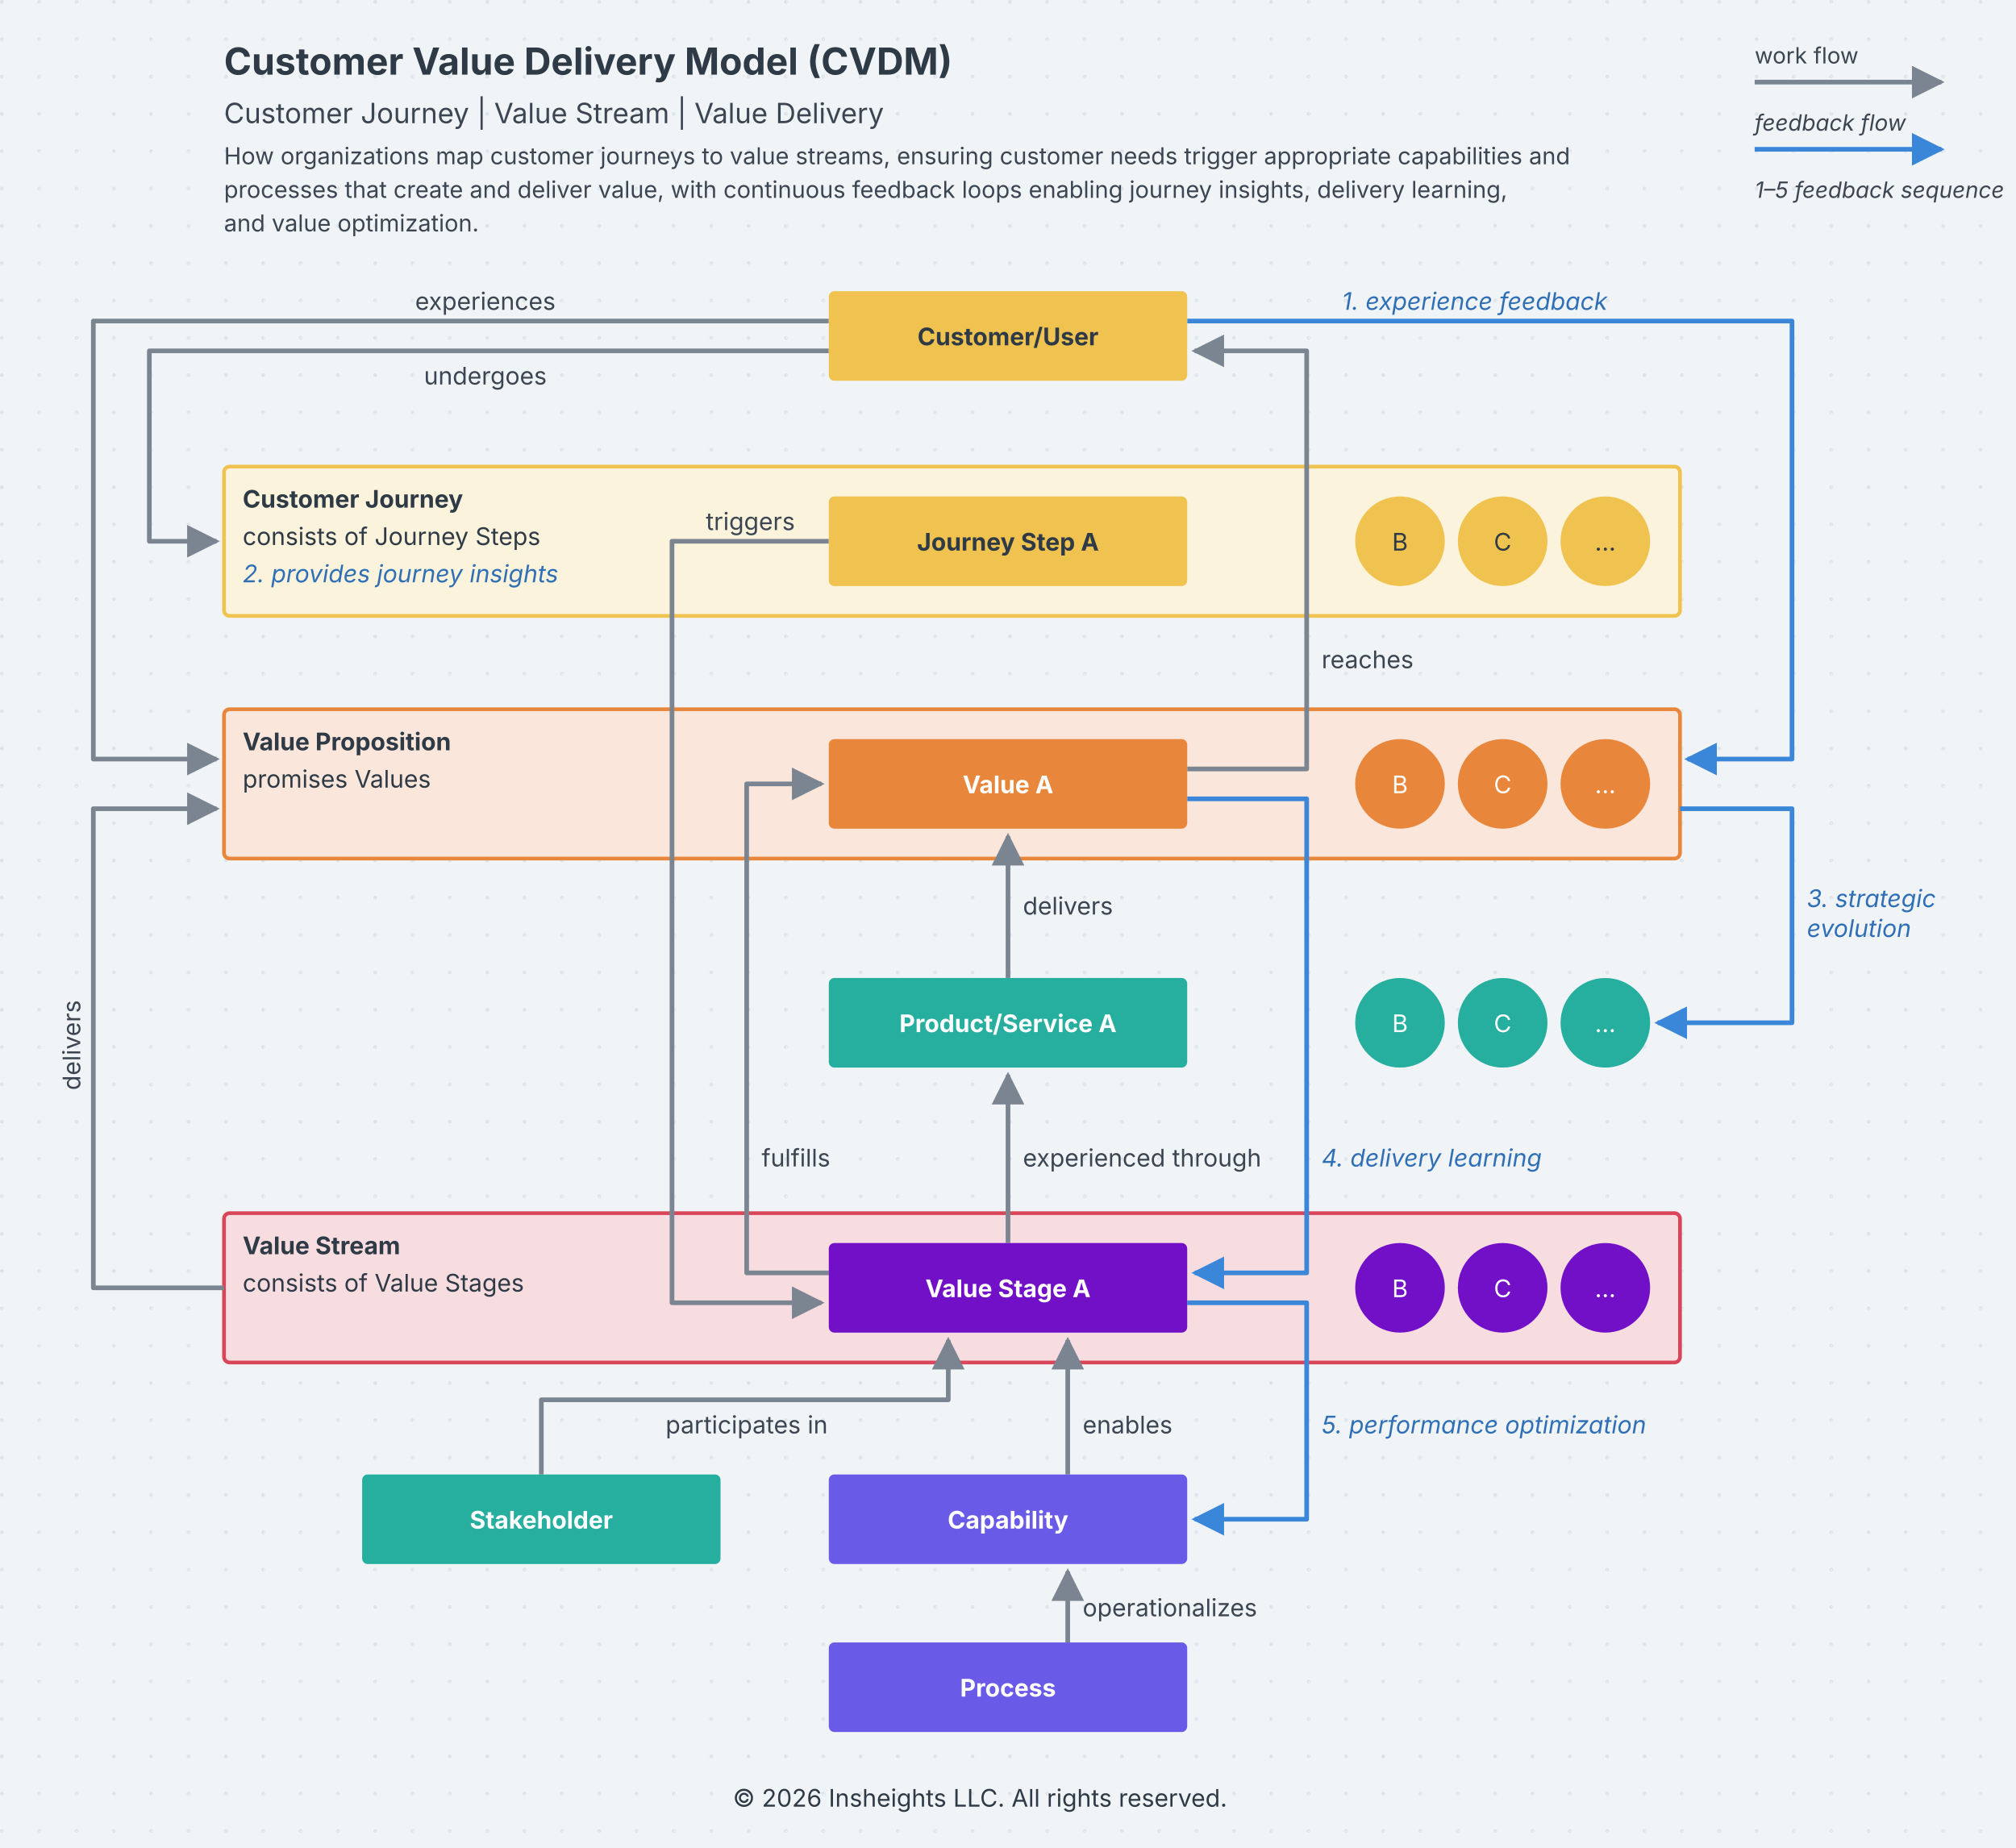
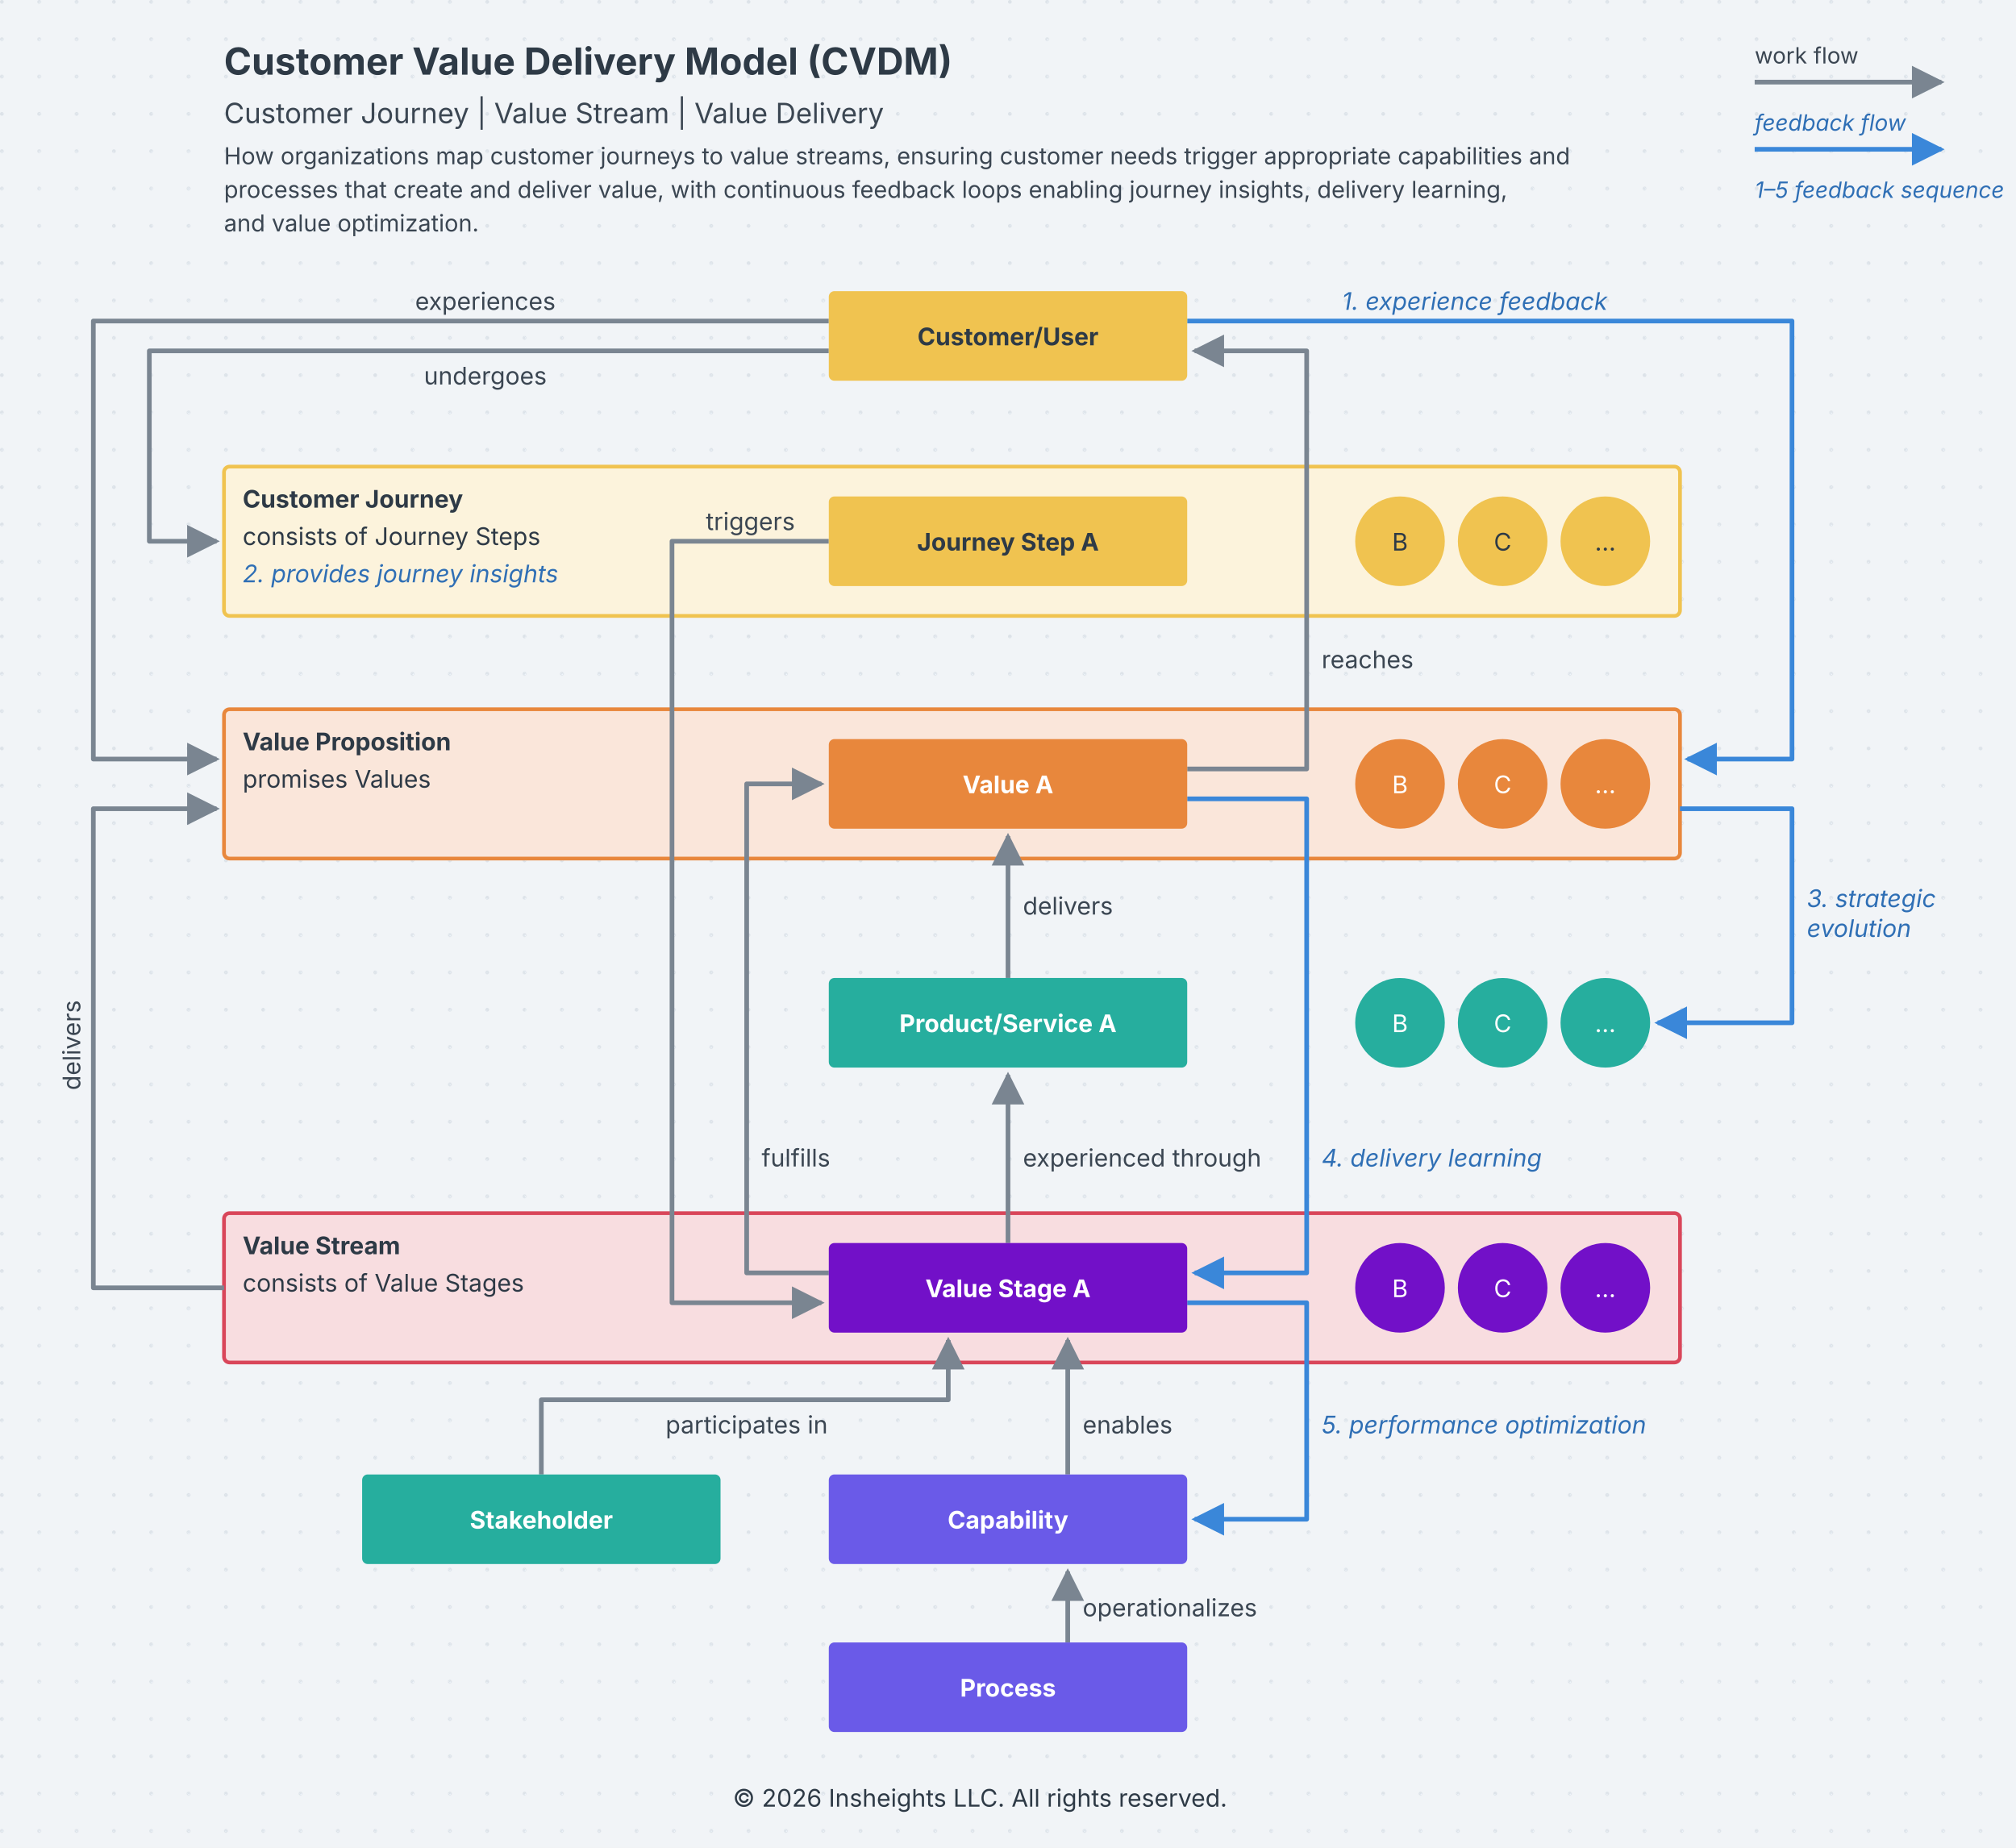
<svg xmlns="http://www.w3.org/2000/svg" width="1080" height="990" viewBox="0 0 1080 990" font-family="Inter, 'Segoe UI', Roboto, Helvetica, Arial, sans-serif">
  <defs>
    <pattern id="dots" width="20" height="20" patternUnits="userSpaceOnUse">
      <circle cx="1" cy="1" r="1" fill="#DCE2E8" />
    </pattern>
    <marker id="ag" viewBox="0 0 10 10" refX="9" refY="5" markerWidth="7" markerHeight="7" orient="auto-start-reverse">
      <path d="M0,0 L10,5 L0,10 z" fill="#7A8591" />
    </marker>
    <marker id="ab" viewBox="0 0 10 10" refX="9" refY="5" markerWidth="7" markerHeight="7" orient="auto-start-reverse">
      <path d="M0,0 L10,5 L0,10 z" fill="#3A87D9" />
    </marker>
    <style>
      .work  { fill: none; stroke: #7A8591; stroke-width: 2.5; stroke-linejoin: round; marker-end: url(#ag); }
      .fb    { fill: none; stroke: #3A87D9; stroke-width: 2.5; stroke-linejoin: round; marker-end: url(#ab); }
      .lbl   { font-size: 13px; fill: #3B4652; }
      .lblf  { font-size: 13px; fill: #2F6FB5; font-style: italic; }
      .h     { font-size: 13px; font-weight: 700; }
      .t     { font-size: 13px; }
      .ti    { font-size: 13px; font-style: italic; }
      .c     { font-size: 13px; font-weight: 700; text-anchor: middle; }
      .ct    { font-size: 13px; text-anchor: middle; }
      .dark  { fill: #2E3A46; }
      .wht   { fill: #FFFFFF; }
    </style>
  </defs>
  <rect width="1080" height="990" fill="#F1F4F7" />
  <rect width="1080" height="990" fill="url(#dots)" />
  <text x="120" y="40" font-size="20" font-weight="700" fill="#2E3A46">Customer Value Delivery Model (CVDM)</text>
  <text x="120" y="66" font-size="15" fill="#3B4652">Customer Journey | Value Stream | Value Delivery</text>
  <text x="120" y="88" font-size="12.5" fill="#3B4652">How organizations map customer journeys to value streams, ensuring customer needs trigger appropriate capabilities and</text>
  <text x="120" y="106" font-size="12.5" fill="#3B4652">processes that create and deliver value, with continuous feedback loops enabling journey insights, delivery learning,</text>
  <text x="120" y="124" font-size="12.5" fill="#3B4652">and value optimization.</text>
  <rect x="120" y="250" width="780" height="80" rx="3" fill="#FCF3DC" stroke="#F0C350" stroke-width="2" />
  <text class="h dark" x="130" y="272">Customer Journey</text>
  <text class="t dark" x="130" y="292">consists of Journey Steps</text>
  <text class="ti" x="130" y="312" fill="#2F6FB5">2. provides journey insights</text>
  <rect x="120" y="380" width="780" height="80" rx="3" fill="#FAE6DA" stroke="#E8873C" stroke-width="2" />
  <text class="h dark" x="130" y="402">Value Proposition</text>
  <text class="t dark" x="130" y="422">promises Values</text>
  <rect x="120" y="650" width="780" height="80" rx="3" fill="#F8DDE0" stroke="#D9465A" stroke-width="2" />
  <text class="h dark" x="130" y="672">Value Stream</text>
  <text class="t dark" x="130" y="692">consists of Value Stages</text>
  <path class="work" d="M444,172 H50 V406.7 H116" />
  <text class="lbl" x="260" y="166" text-anchor="middle">experiences</text>
  <path class="work" d="M444,188 H80 V290 H116" />
  <text class="lbl" x="260" y="206" text-anchor="middle">undergoes</text>
  <path class="work" d="M120,690 H50 V433.3 H116" />
  <text class="lbl" transform="translate(43,560) rotate(-90)" text-anchor="middle">delivers</text>
  <path class="work" d="M444,290 H360 V698 H440" />
  <text class="lbl" x="402" y="284" text-anchor="middle">triggers</text>
  <path class="work" d="M444,682 H400 V420 H440" />
  <text class="lbl" x="408" y="625">fulfills</text>
  <path class="work" d="M540,524 V448" />
  <text class="lbl" x="548" y="490">delivers</text>
  <path class="work" d="M540,666 V576" />
  <text class="lbl" x="548" y="625">experienced through</text>
  <path class="work" d="M636,412 H700 V188 H640" />
  <text class="lbl" x="708" y="358">reaches</text>
  <path class="work" d="M290,790 V750 H508 V718" />
  <text class="lbl" x="400" y="768" text-anchor="middle">participates in</text>
  <path class="work" d="M572,790 V718" />
  <text class="lbl" x="580" y="768">enables</text>
  <path class="work" d="M572,880 V842" />
  <text class="lbl" x="580" y="866">operationalizes</text>
  <path class="fb" d="M636,172 H960 V406.7 H904" />
  <text class="lblf" x="790" y="166" text-anchor="middle">1. experience feedback</text>
  <path class="fb" d="M900,433.3 H960 V548 H888" />
  <text class="lblf" x="968" y="486">3. strategic</text>
  <text class="lblf" x="968" y="502">evolution</text>
  <path class="fb" d="M636,428 H700 V682 H640" />
  <text class="lblf" x="708" y="625">4. delivery learning</text>
  <path class="fb" d="M636,698 H700 V814 H640" />
  <text class="lblf" x="708" y="768">5. performance optimization</text>
  <rect x="444" y="156" width="192" height="48" rx="3" fill="#F0C350" />
  <text class="c dark" x="540" y="185">Customer/User</text>
  <rect x="444" y="266" width="192" height="48" rx="3" fill="#F0C350" />
  <text class="c dark" x="540" y="295">Journey Step A</text>
  <circle cx="750" cy="290" r="24" fill="#F0C350" />
  <text class="ct dark" x="750" y="295">B</text>
  <circle cx="805" cy="290" r="24" fill="#F0C350" />
  <text class="ct dark" x="805" y="295">C</text>
  <circle cx="860" cy="290" r="24" fill="#F0C350" />
  <text class="ct dark" x="860" y="295">…</text>
  <rect x="444" y="396" width="192" height="48" rx="3" fill="#E8873C" />
  <text class="c wht" x="540" y="425">Value A</text>
  <circle cx="750" cy="420" r="24" fill="#E8873C" />
  <text class="ct wht" x="750" y="425">B</text>
  <circle cx="805" cy="420" r="24" fill="#E8873C" />
  <text class="ct wht" x="805" y="425">C</text>
  <circle cx="860" cy="420" r="24" fill="#E8873C" />
  <text class="ct wht" x="860" y="425">…</text>
  <rect x="444" y="524" width="192" height="48" rx="3" fill="#26AE9E" />
  <text class="c wht" x="540" y="553">Product/Service A</text>
  <circle cx="750" cy="548" r="24" fill="#26AE9E" />
  <text class="ct wht" x="750" y="553">B</text>
  <circle cx="805" cy="548" r="24" fill="#26AE9E" />
  <text class="ct wht" x="805" y="553">C</text>
  <circle cx="860" cy="548" r="24" fill="#26AE9E" />
  <text class="ct wht" x="860" y="553">…</text>
  <rect x="444" y="666" width="192" height="48" rx="3" fill="#7210C8" />
  <text class="c wht" x="540" y="695">Value Stage A</text>
  <circle cx="750" cy="690" r="24" fill="#7210C8" />
  <text class="ct wht" x="750" y="695">B</text>
  <circle cx="805" cy="690" r="24" fill="#7210C8" />
  <text class="ct wht" x="805" y="695">C</text>
  <circle cx="860" cy="690" r="24" fill="#7210C8" />
  <text class="ct wht" x="860" y="695">…</text>
  <rect x="194" y="790" width="192" height="48" rx="3" fill="#26AE9E" />
  <text class="c wht" x="290" y="819">Stakeholder</text>
  <rect x="444" y="790" width="192" height="48" rx="3" fill="#6A5AE8" />
  <text class="c wht" x="540" y="819">Capability</text>
  <rect x="444" y="880" width="192" height="48" rx="3" fill="#6A5AE8" />
  <text class="c wht" x="540" y="909">Process</text>
  <text x="940" y="34" font-size="12" fill="#3B4652">work flow</text>
  <path class="work" d="M940,44 H1040" />
-   <text x="940" y="70" font-size="12" fill="#3B4652" font-style="italic">feedback flow</text>
+   <text x="940" y="70" font-size="12" fill="#2F6FB5" font-style="italic">feedback flow</text>
  <path class="fb" d="M940,80 H1040" />
-   <text x="940" y="106" font-size="12" fill="#3B4652" font-style="italic">1–5 feedback sequence</text>
+   <text x="940" y="106" font-size="12" fill="#2F6FB5" font-style="italic">1–5 feedback sequence</text>
  <text x="525" y="968" font-size="13" fill="#2E3A46" text-anchor="middle">© 2026 Insheights LLC. All rights reserved.</text>
</svg>
